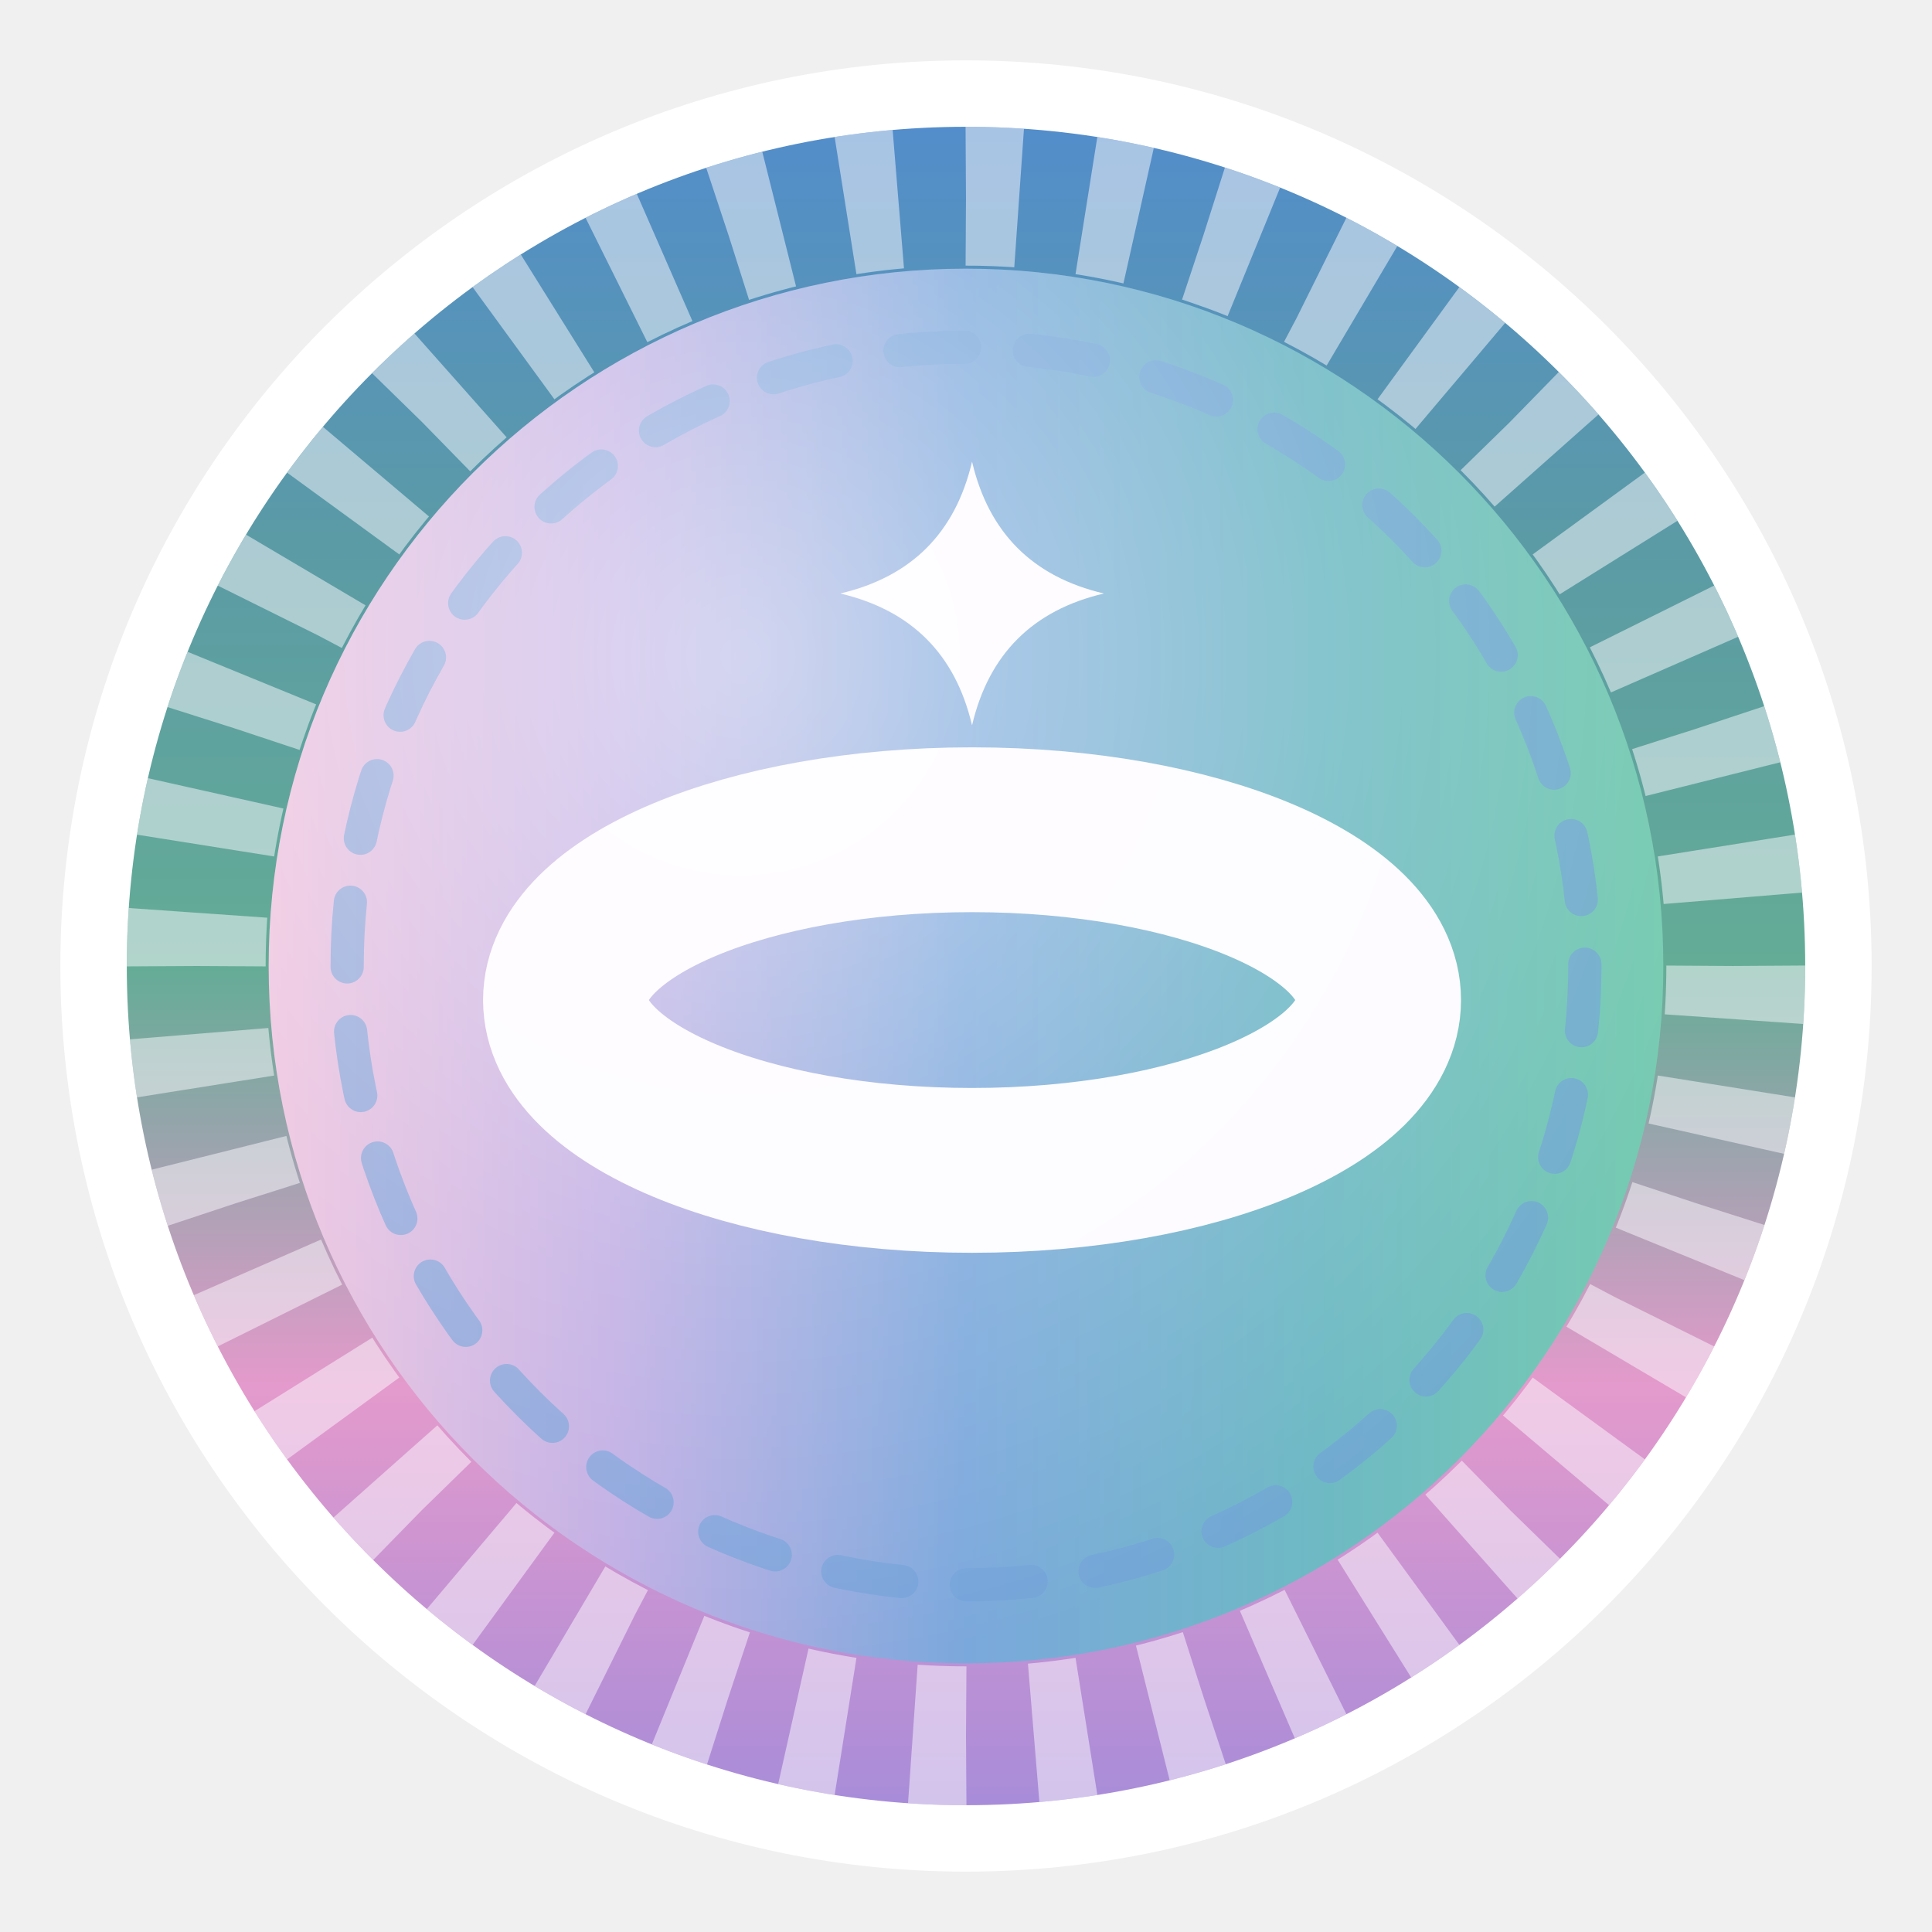
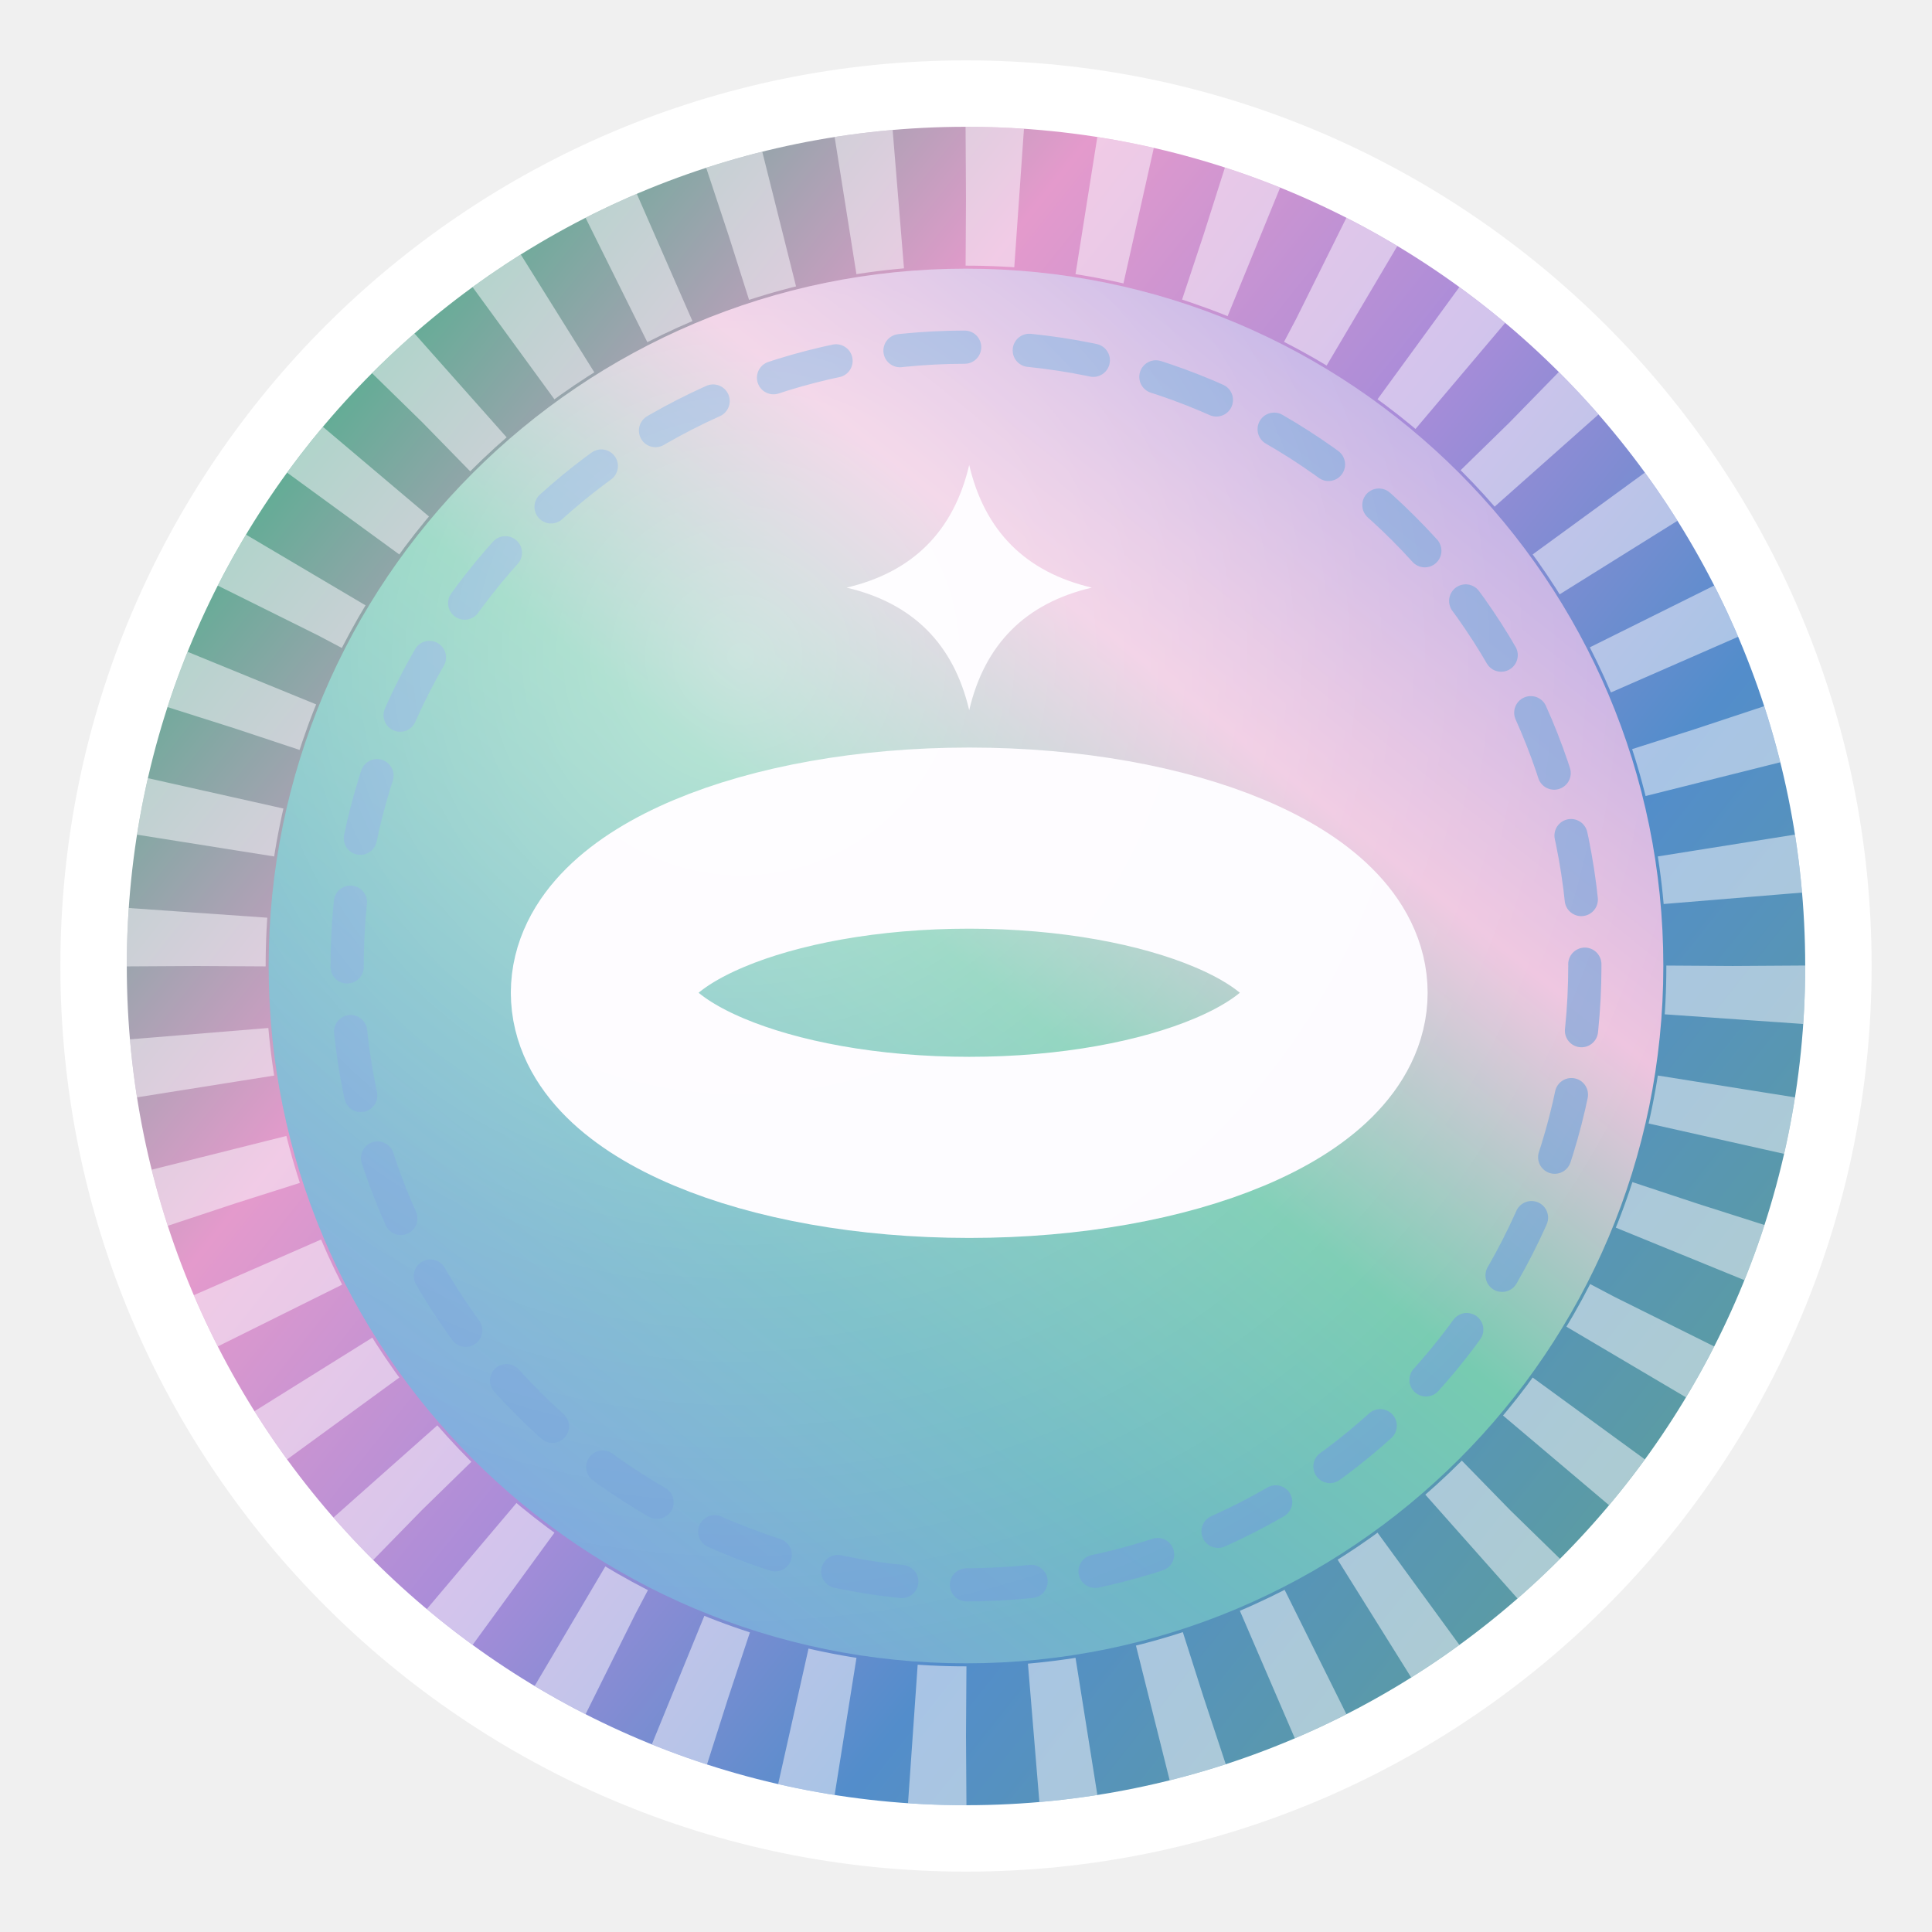
<svg xmlns="http://www.w3.org/2000/svg" viewBox="0 0 32 32">
  <defs>
-     <linearGradient id="x12f" gradientUnits="userSpaceOnUse" x1="4.45" y1="16" x2="27.55" y2="16">
-       <stop offset="0" stop-color="#eec4df" />
-       <stop offset="0.25" stop-color="#c0aee4" />
-       <stop offset="0.5" stop-color="#7ba8dc" />
-       <stop offset="0.75" stop-color="#6eb9c4" />
-       <stop offset="1" stop-color="#77cbb1" />
+     <linearGradient id="angelf" gradientUnits="userSpaceOnUse" x1="8.799" y1="25.03" x2="23.201" y2="6.97">
+       <stop offset="0" stop-color="#7ba8dc" />
+       <stop offset="0.25" stop-color="#6eb9c4" />
+       <stop offset="0.5" stop-color="#77cbb1" />
+       <stop offset="0.75" stop-color="#eec4df" />
+       <stop offset="1" stop-color="#c0aee4" />
    </linearGradient>
-     <linearGradient id="x12e" gradientUnits="userSpaceOnUse" x1="16" y1="2.1" x2="16" y2="29.9">
-       <stop offset="0" stop-color="#538dcb" />
-       <stop offset="0.25" stop-color="#5b9ba5" />
-       <stop offset="0.5" stop-color="#64ac96" />
-       <stop offset="0.75" stop-color="#e49acc" />
-       <stop offset="1" stop-color="#a88cd9" />
+     <linearGradient id="angele" gradientUnits="userSpaceOnUse" x1="5.133" y1="7.333" x2="26.867" y2="24.667">
+       <stop offset="0" stop-color="#64ac96" />
+       <stop offset="0.25" stop-color="#e49acc" />
+       <stop offset="0.5" stop-color="#a88cd9" />
+       <stop offset="0.75" stop-color="#538dcb" />
+       <stop offset="1" stop-color="#5b9ba5" />
    </linearGradient>
-     <radialGradient id="x12h" cx=".34" cy=".28" r=".72">
+     <radialGradient id="angelh" cx=".34" cy=".28" r=".72">
      <stop offset="0" stop-color="#fff" stop-opacity=".5" />
      <stop offset=".62" stop-color="#fff" stop-opacity=".14" />
      <stop offset="1" stop-color="#fff" stop-opacity="0" />
    </radialGradient>
  </defs>
  <g stroke-linejoin="round" stroke-linecap="round">
    <circle cx="16" cy="16" r="15" fill="#fff" />
-     <circle cx="16" cy="16" r="13.9" fill="url(#x12e)" />
+     <circle cx="16" cy="16" r="13.9" fill="url(#angele)" />
    <circle cx="16" cy="16" r="12.75" fill="none" stroke="#fdfbff" stroke-width="2.3" stroke-dasharray="0.881 1.122" stroke-linecap="butt" opacity=".5" />
-     <circle cx="16" cy="16" r="11.55" fill="url(#x12f)" />
+     <circle cx="16" cy="16" r="11.55" fill="url(#angelf)" />
    <circle cx="16" cy="16" r="10.25" fill="none" stroke="#71a2d9" stroke-width=".55" stroke-dasharray="1.073 1.073" opacity=".65" />
-     <g vector-effect="non-scaling-stroke" transform="translate(16 16) scale(0.91) translate(-15.89 -16.58)">
-       <path d="M8.6 17.2a7.4 3.1 0 1 0 14.8 0a7.4 3.1 0 1 0-14.8 0" fill="none" stroke="#fdfbff" stroke-width="3" opacity="1" />
-       <path d="M16 7.4Q16.456 9.344 18.4 9.8Q16.456 10.256 16 12.2Q15.544 10.256 13.6 9.8Q15.544 9.344 16 7.4Z" fill="#fdfbff" />
+     <g transform="translate(16 16) scale(1) translate(-16.001 -15.998)">
+       <path d="M9.962 16.441a6.092 2.561 0 1 0 12.185 0a6.092 2.561 0 1 0 -12.185 0" fill="none" stroke="#fdfbff" stroke-width="3" />
+       <path d="M16.054 7.7Q16.44 9.345 18.085 9.731Q16.44 10.116 16.054 11.761Q15.668 10.116 14.023 9.731Q15.668 9.345 16.054 7.7Z" fill="#fdfbff" />
    </g>
-     <circle cx="16" cy="16" r="11.55" fill="url(#x12h)" />
+     <circle cx="16" cy="16" r="11.55" fill="url(#angelh)" />
  </g>
</svg>
